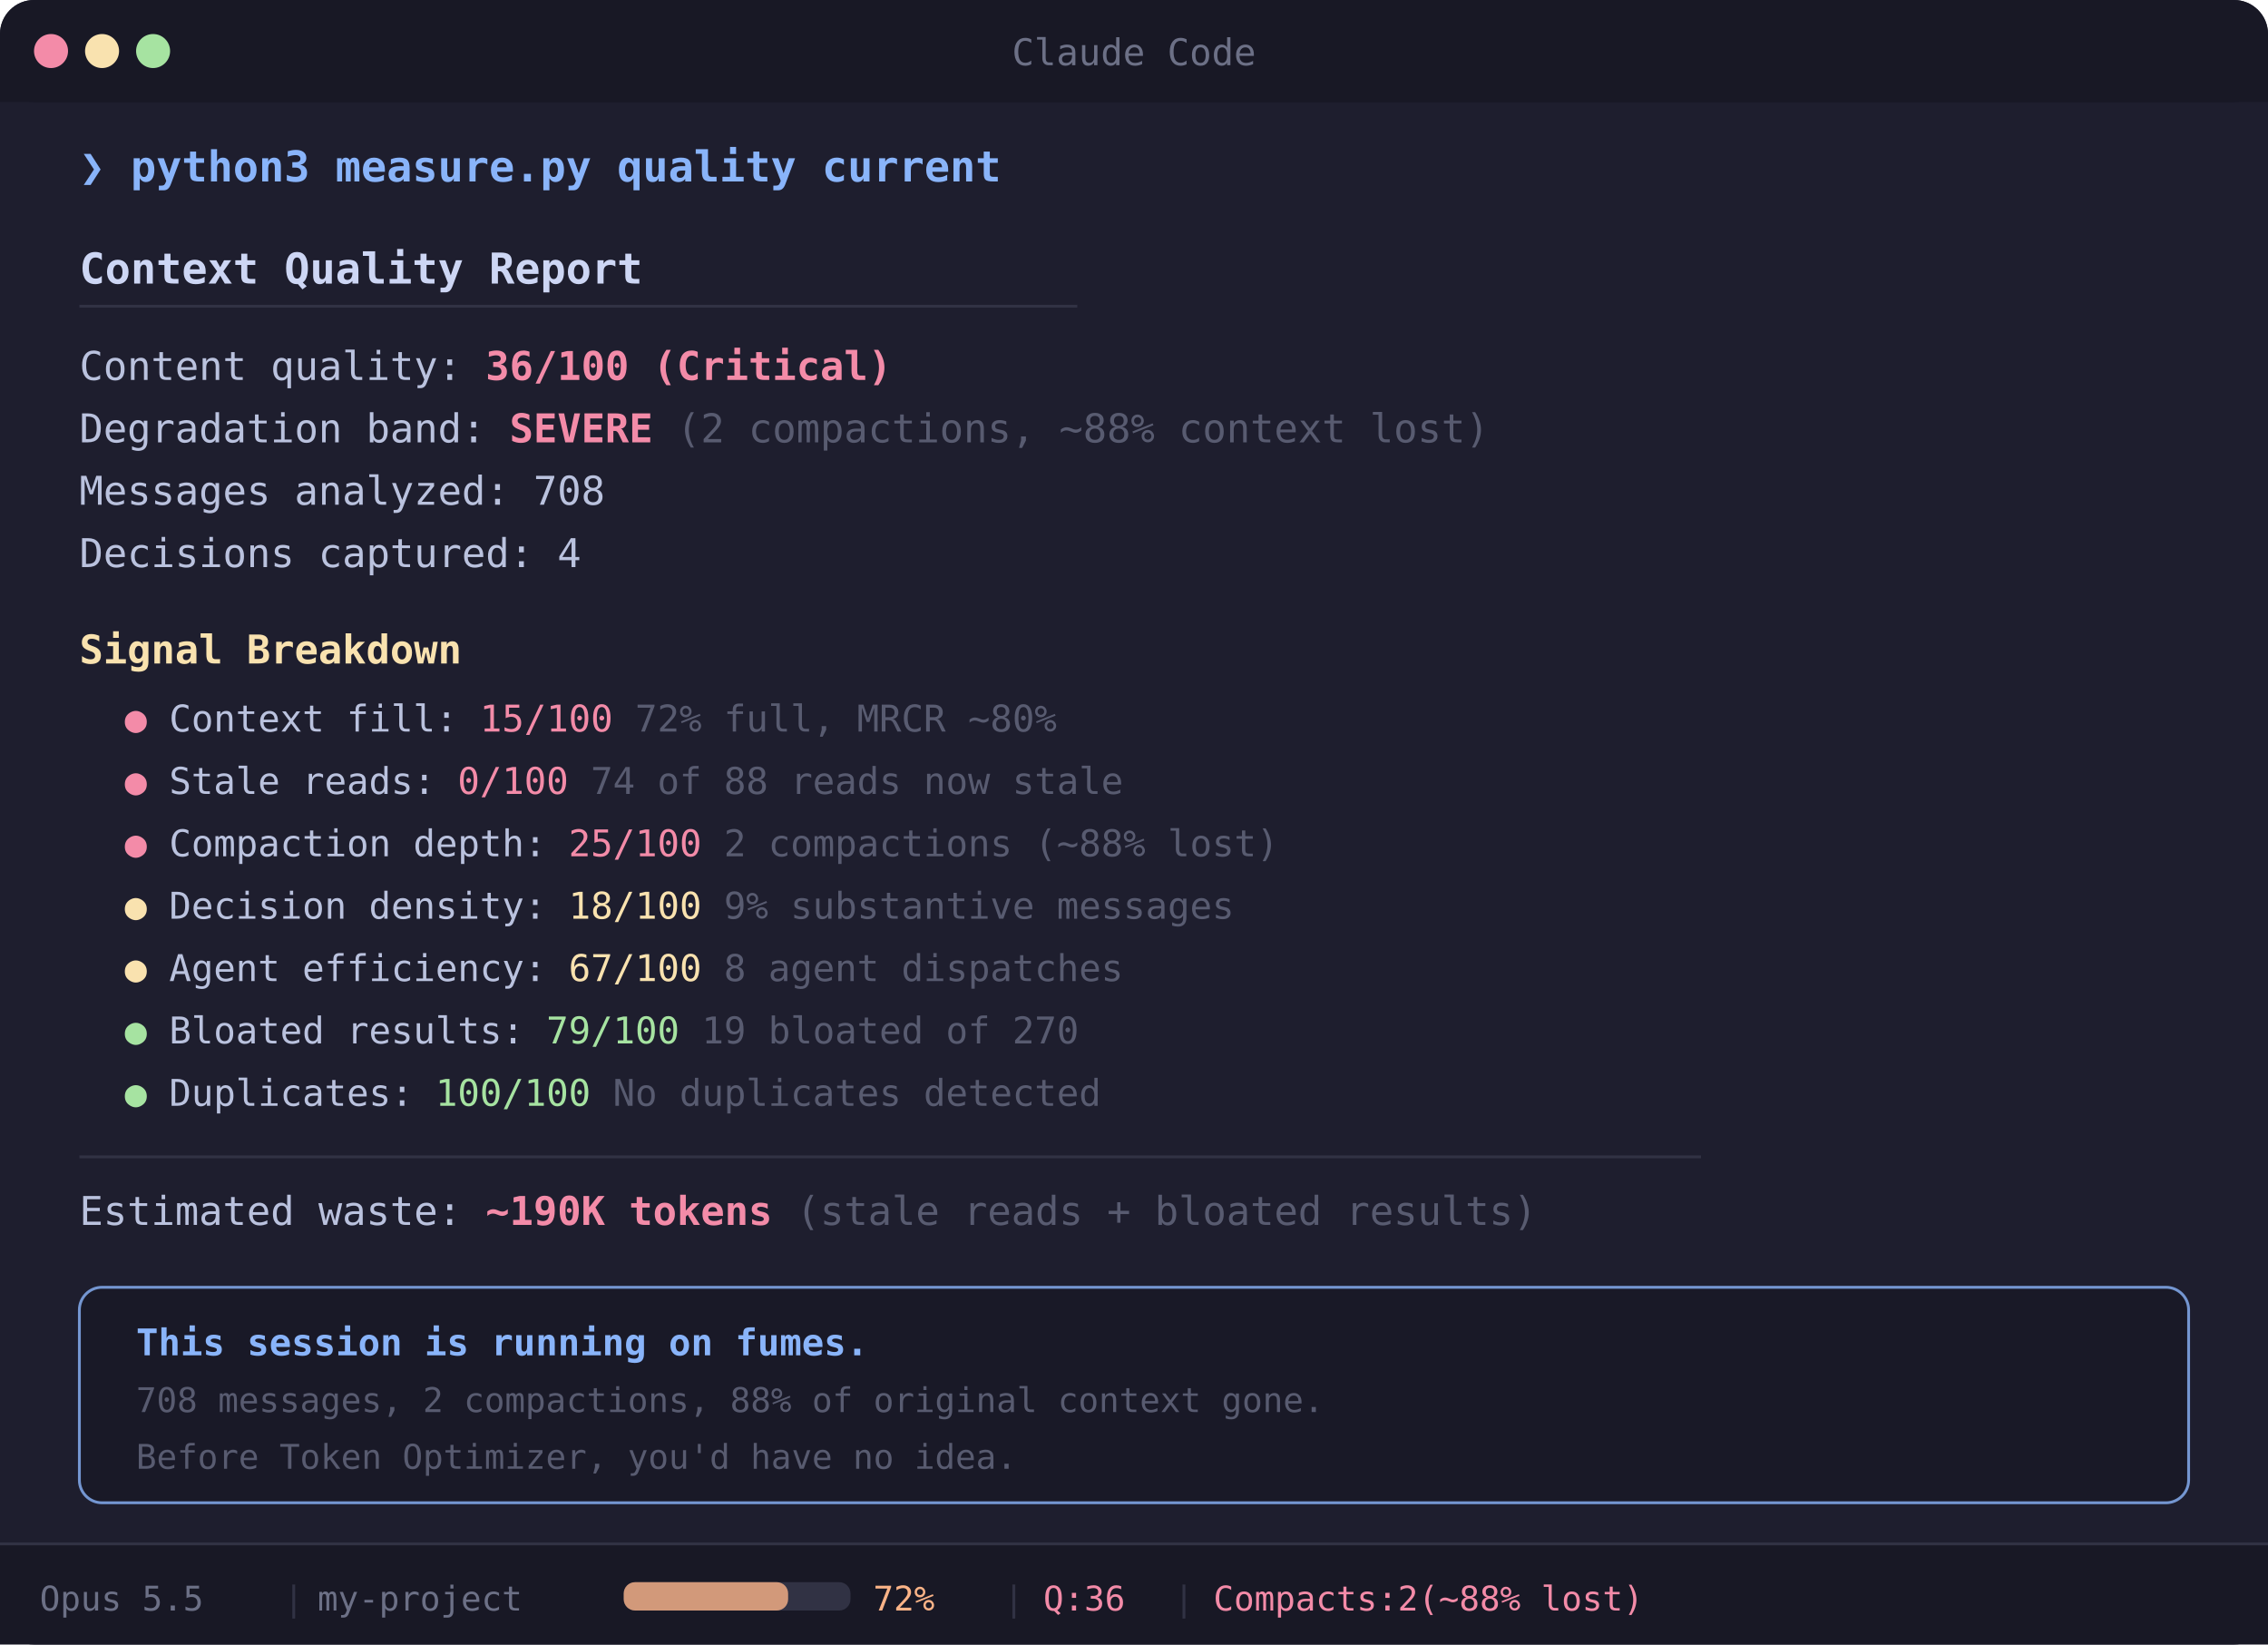
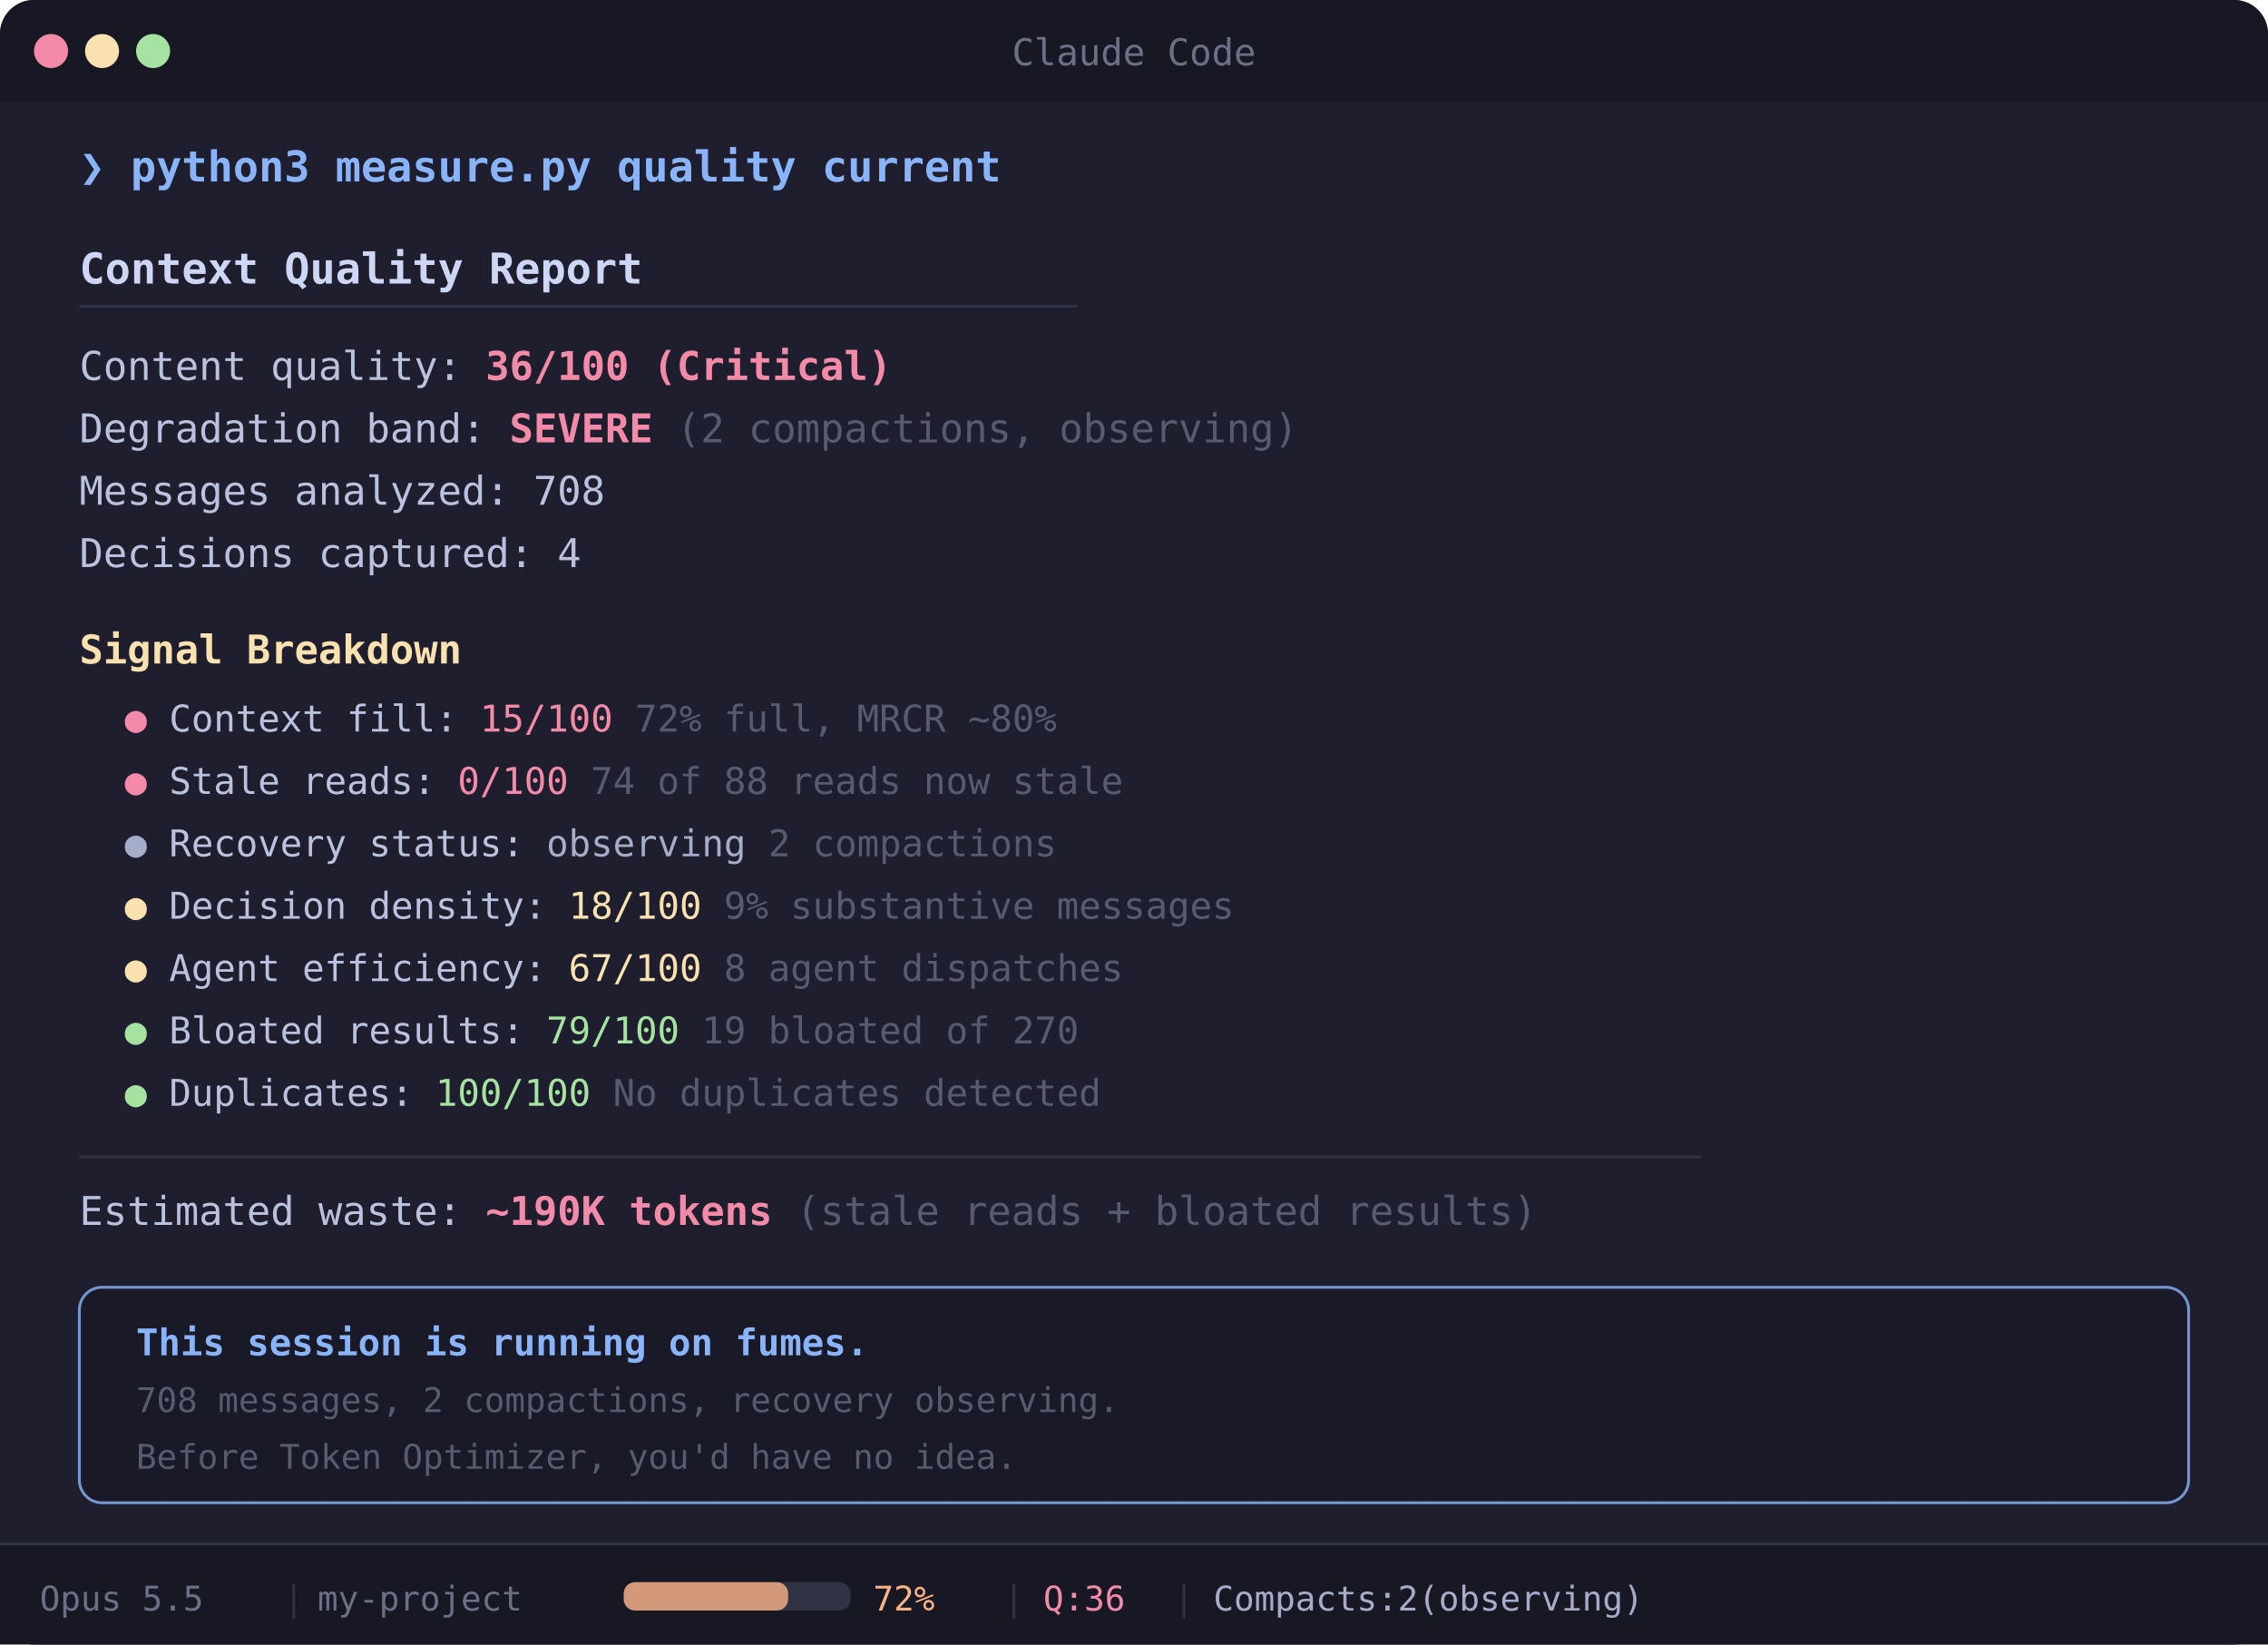
<svg xmlns="http://www.w3.org/2000/svg" viewBox="0 0 800 580" width="800" height="580">
  <rect width="800" height="580" rx="12" fill="#1e1e2e" />
  <rect width="800" height="36" rx="12" fill="#181825" />
  <rect x="0" y="24" width="800" height="12" fill="#181825" />
  <circle cx="18" cy="18" r="6" fill="#f38ba8" />
  <circle cx="36" cy="18" r="6" fill="#f9e2af" />
  <circle cx="54" cy="18" r="6" fill="#a6e3a1" />
  <text x="400" y="23" text-anchor="middle" fill="#6c7086" font-family="'SF Mono','Fira Code','Cascadia Code','Consolas',monospace" font-size="13">Claude Code</text>
  <rect y="544" width="800" height="36" rx="0" fill="#181825" />
  <rect x="0" y="544" width="800" height="1" fill="#313244" />
  <g opacity="1">
    <animate attributeName="opacity" values="0;1" dur="0.3s" begin="0.2s" fill="freeze" />
    <text x="28" y="64" fill="#89b4fa" font-family="'SF Mono','Fira Code','Cascadia Code','Consolas',monospace" font-size="15" font-weight="bold">❯ python3 measure.py quality current</text>
  </g>
  <g opacity="1">
    <animate attributeName="opacity" values="0;1" dur="0.3s" begin="0.6s" fill="freeze" />
    <text x="28" y="100" fill="#cdd6f4" font-family="'SF Mono','Fira Code','Cascadia Code','Consolas',monospace" font-size="15" font-weight="bold">Context Quality Report</text>
    <line x1="28" y1="108" x2="380" y2="108" stroke="#313244" stroke-width="1" />
  </g>
  <g opacity="1">
    <animate attributeName="opacity" values="0;1" dur="0.3s" begin="1.0s" fill="freeze" />
    <text font-family="'SF Mono','Fira Code','Cascadia Code','Consolas',monospace" font-size="14">
      <tspan x="28" y="134" fill="#bac2de">Content quality:     </tspan>
      <tspan fill="#f38ba8" font-weight="bold">36/100 (Critical)</tspan>
    </text>
    <text font-family="'SF Mono','Fira Code','Cascadia Code','Consolas',monospace" font-size="14">
      <tspan x="28" y="156" fill="#bac2de">Degradation band:    </tspan>
      <tspan fill="#f38ba8" font-weight="bold">SEVERE</tspan>
-       <tspan fill="#585b70"> (2 compactions, ~88% context lost)</tspan>
+       <tspan fill="#585b70"> (2 compactions, observing)</tspan>
    </text>
    <text font-family="'SF Mono','Fira Code','Cascadia Code','Consolas',monospace" font-size="14">
      <tspan x="28" y="178" fill="#bac2de">Messages analyzed:   </tspan>
      <tspan fill="#bac2de">708</tspan>
    </text>
    <text font-family="'SF Mono','Fira Code','Cascadia Code','Consolas',monospace" font-size="14">
      <tspan x="28" y="200" fill="#bac2de">Decisions captured:  </tspan>
      <tspan fill="#bac2de">4</tspan>
    </text>
  </g>
  <g opacity="1">
    <animate attributeName="opacity" values="0;1" dur="0.3s" begin="1.6s" fill="freeze" />
    <text x="28" y="234" fill="#f9e2af" font-family="'SF Mono','Fira Code','Cascadia Code','Consolas',monospace" font-size="14" font-weight="bold">Signal Breakdown</text>
  </g>
  <g opacity="1">
    <animate attributeName="opacity" values="0;1" dur="0.3s" begin="2.0s" fill="freeze" />
    <text font-family="'SF Mono','Fira Code','Cascadia Code','Consolas',monospace" font-size="13">
      <tspan x="44" y="258" fill="#f38ba8">●</tspan>
      <tspan fill="#bac2de"> Context fill:      </tspan>
      <tspan fill="#f38ba8">15/100</tspan>
      <tspan fill="#585b70">  72% full, MRCR ~80%</tspan>
    </text>
    <text font-family="'SF Mono','Fira Code','Cascadia Code','Consolas',monospace" font-size="13">
      <tspan x="44" y="280" fill="#f38ba8">●</tspan>
      <tspan fill="#bac2de"> Stale reads:       </tspan>
      <tspan fill="#f38ba8">0/100</tspan>
      <tspan fill="#585b70">  74 of 88 reads now stale</tspan>
    </text>
    <text font-family="'SF Mono','Fira Code','Cascadia Code','Consolas',monospace" font-size="13">
-       <tspan x="44" y="302" fill="#f38ba8">●</tspan>
-       <tspan fill="#bac2de"> Compaction depth:  </tspan>
-       <tspan fill="#f38ba8">25/100</tspan>
-       <tspan fill="#585b70">  2 compactions (~88% lost)</tspan>
+       <tspan x="44" y="302" fill="#a6adc8">●</tspan>
+       <tspan fill="#bac2de"> Recovery status:  </tspan>
+       <tspan fill="#a6adc8">observing</tspan>
+       <tspan fill="#585b70">  2 compactions</tspan>
    </text>
    <text font-family="'SF Mono','Fira Code','Cascadia Code','Consolas',monospace" font-size="13">
      <tspan x="44" y="324" fill="#f9e2af">●</tspan>
      <tspan fill="#bac2de"> Decision density:  </tspan>
      <tspan fill="#f9e2af">18/100</tspan>
      <tspan fill="#585b70">  9% substantive messages</tspan>
    </text>
    <text font-family="'SF Mono','Fira Code','Cascadia Code','Consolas',monospace" font-size="13">
      <tspan x="44" y="346" fill="#f9e2af">●</tspan>
      <tspan fill="#bac2de"> Agent efficiency:  </tspan>
      <tspan fill="#f9e2af">67/100</tspan>
      <tspan fill="#585b70">  8 agent dispatches</tspan>
    </text>
    <text font-family="'SF Mono','Fira Code','Cascadia Code','Consolas',monospace" font-size="13">
      <tspan x="44" y="368" fill="#a6e3a1">●</tspan>
      <tspan fill="#bac2de"> Bloated results:   </tspan>
      <tspan fill="#a6e3a1">79/100</tspan>
      <tspan fill="#585b70">  19 bloated of 270</tspan>
    </text>
    <text font-family="'SF Mono','Fira Code','Cascadia Code','Consolas',monospace" font-size="13">
      <tspan x="44" y="390" fill="#a6e3a1">●</tspan>
      <tspan fill="#bac2de"> Duplicates:        </tspan>
      <tspan fill="#a6e3a1">100/100</tspan>
      <tspan fill="#585b70">  No duplicates detected</tspan>
    </text>
  </g>
  <g opacity="1">
    <animate attributeName="opacity" values="0;1" dur="0.3s" begin="2.6s" fill="freeze" />
    <line x1="28" y1="408" x2="600" y2="408" stroke="#313244" stroke-width="1" />
    <text font-family="'SF Mono','Fira Code','Cascadia Code','Consolas',monospace" font-size="14">
      <tspan x="28" y="432" fill="#bac2de">Estimated waste:     </tspan>
      <tspan fill="#f38ba8" font-weight="bold">~190K tokens</tspan>
      <tspan fill="#585b70"> (stale reads + bloated results)</tspan>
    </text>
  </g>
  <g opacity="1">
    <animate attributeName="opacity" values="0;1" dur="0.4s" begin="3.2s" fill="freeze" />
    <rect x="28" y="454" width="744" height="76" rx="8" fill="#181825" stroke="#89b4fa" stroke-width="1" opacity="0.8" />
    <text x="48" y="478" fill="#89b4fa" font-family="'SF Mono','Fira Code','Cascadia Code','Consolas',monospace" font-size="13" font-weight="bold">This session is running on fumes.</text>
-     <text x="48" y="498" fill="#585b70" font-family="'SF Mono','Fira Code','Cascadia Code','Consolas',monospace" font-size="12">708 messages, 2 compactions, 88% of original context gone.</text>
+     <text x="48" y="498" fill="#585b70" font-family="'SF Mono','Fira Code','Cascadia Code','Consolas',monospace" font-size="12">708 messages, 2 compactions, recovery observing.</text>
    <text x="48" y="518" fill="#585b70" font-family="'SF Mono','Fira Code','Cascadia Code','Consolas',monospace" font-size="12">Before Token Optimizer, you'd have no idea.</text>
  </g>
  <g opacity="1">
    <animate attributeName="opacity" values="0;1" dur="0.3s" begin="0.2s" fill="freeze" />
    <text x="14" y="568" fill="#6c7086" font-family="'SF Mono','Fira Code','Cascadia Code','Consolas',monospace" font-size="12">Opus 5.5</text>
    <text x="100" y="568" fill="#313244" font-family="'SF Mono','Fira Code','Cascadia Code','Consolas',monospace" font-size="12">|</text>
    <text x="112" y="568" fill="#6c7086" font-family="'SF Mono','Fira Code','Cascadia Code','Consolas',monospace" font-size="12">my-project</text>
    <rect x="220" y="558" width="80" height="10" rx="4" fill="#313244" />
    <rect x="220" y="558" width="58" height="10" rx="4" fill="#fab387" opacity="0.8" />
    <text x="308" y="568" fill="#fab387" font-family="'SF Mono','Fira Code','Cascadia Code','Consolas',monospace" font-size="12">72%</text>
    <text x="354" y="568" fill="#313244" font-family="'SF Mono','Fira Code','Cascadia Code','Consolas',monospace" font-size="12">|</text>
    <text x="368" y="568" fill="#f38ba8" font-family="'SF Mono','Fira Code','Cascadia Code','Consolas',monospace" font-size="12">Q:36</text>
    <text x="414" y="568" fill="#313244" font-family="'SF Mono','Fira Code','Cascadia Code','Consolas',monospace" font-size="12">|</text>
-     <text x="428" y="568" fill="#f38ba8" font-family="'SF Mono','Fira Code','Cascadia Code','Consolas',monospace" font-size="12">Compacts:2(~88% lost)</text>
+     <text x="428" y="568" fill="#a6adc8" font-family="'SF Mono','Fira Code','Cascadia Code','Consolas',monospace" font-size="12">Compacts:2(observing)</text>
  </g>
</svg>
